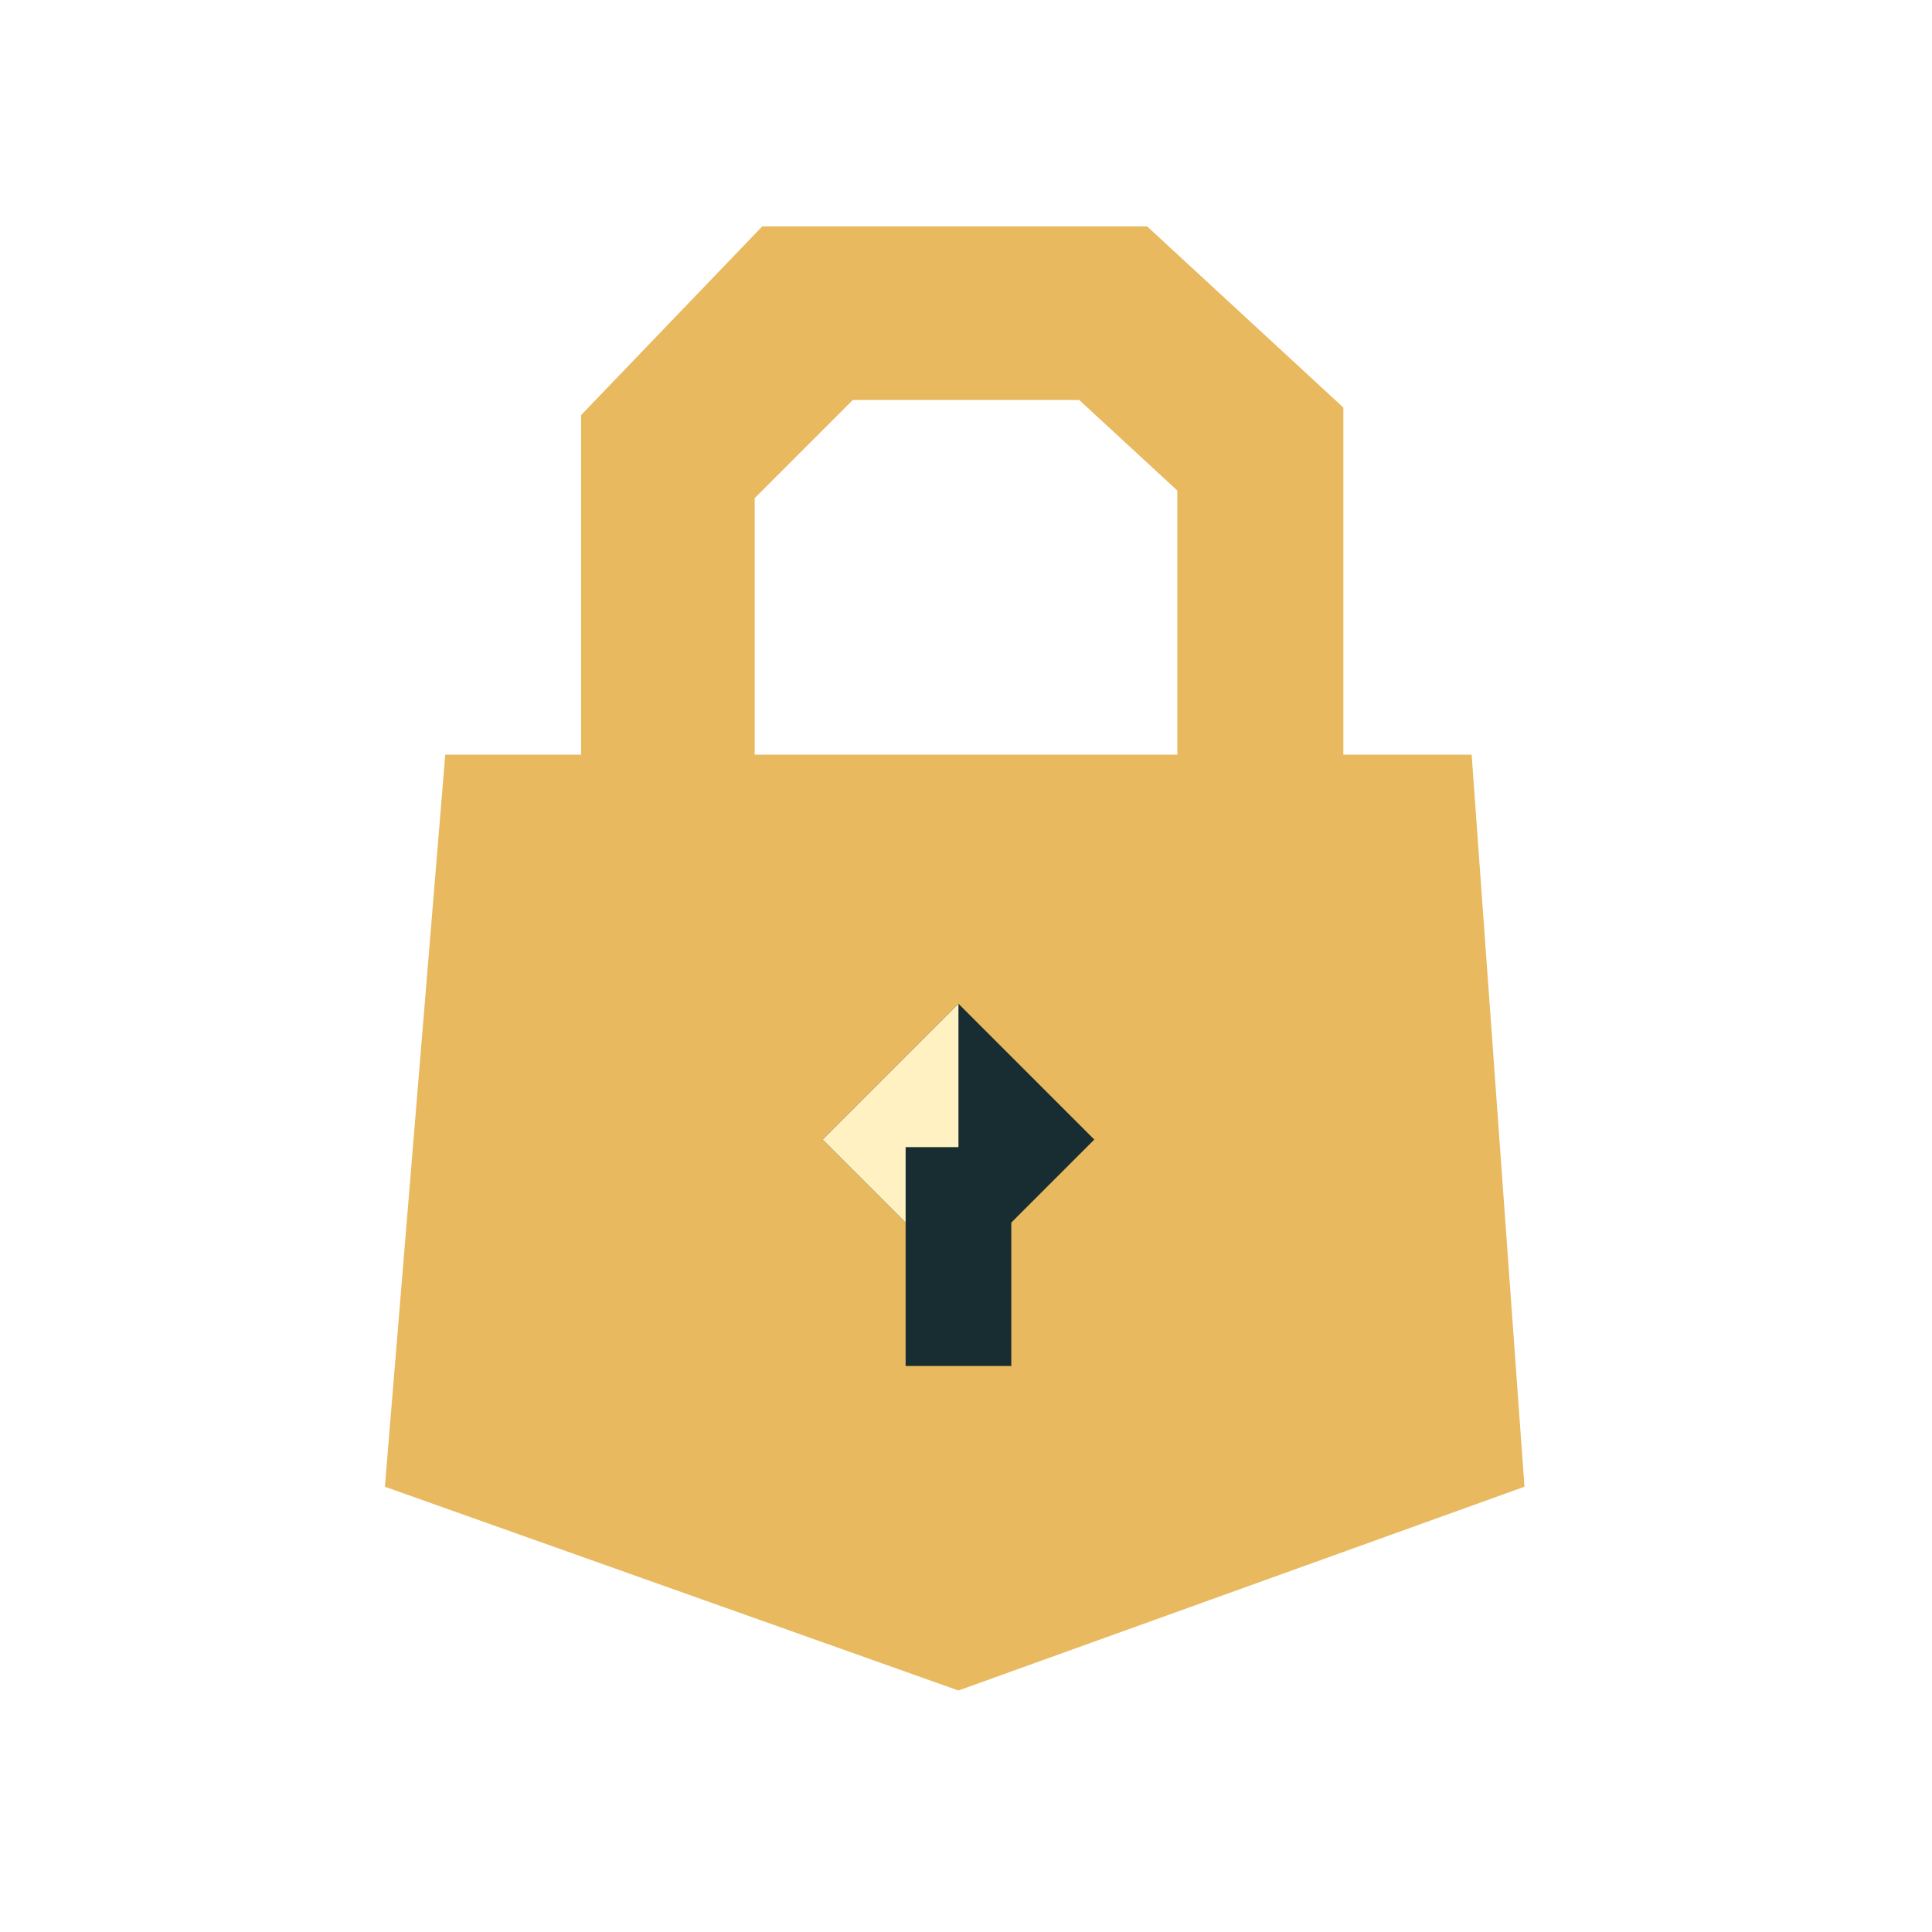
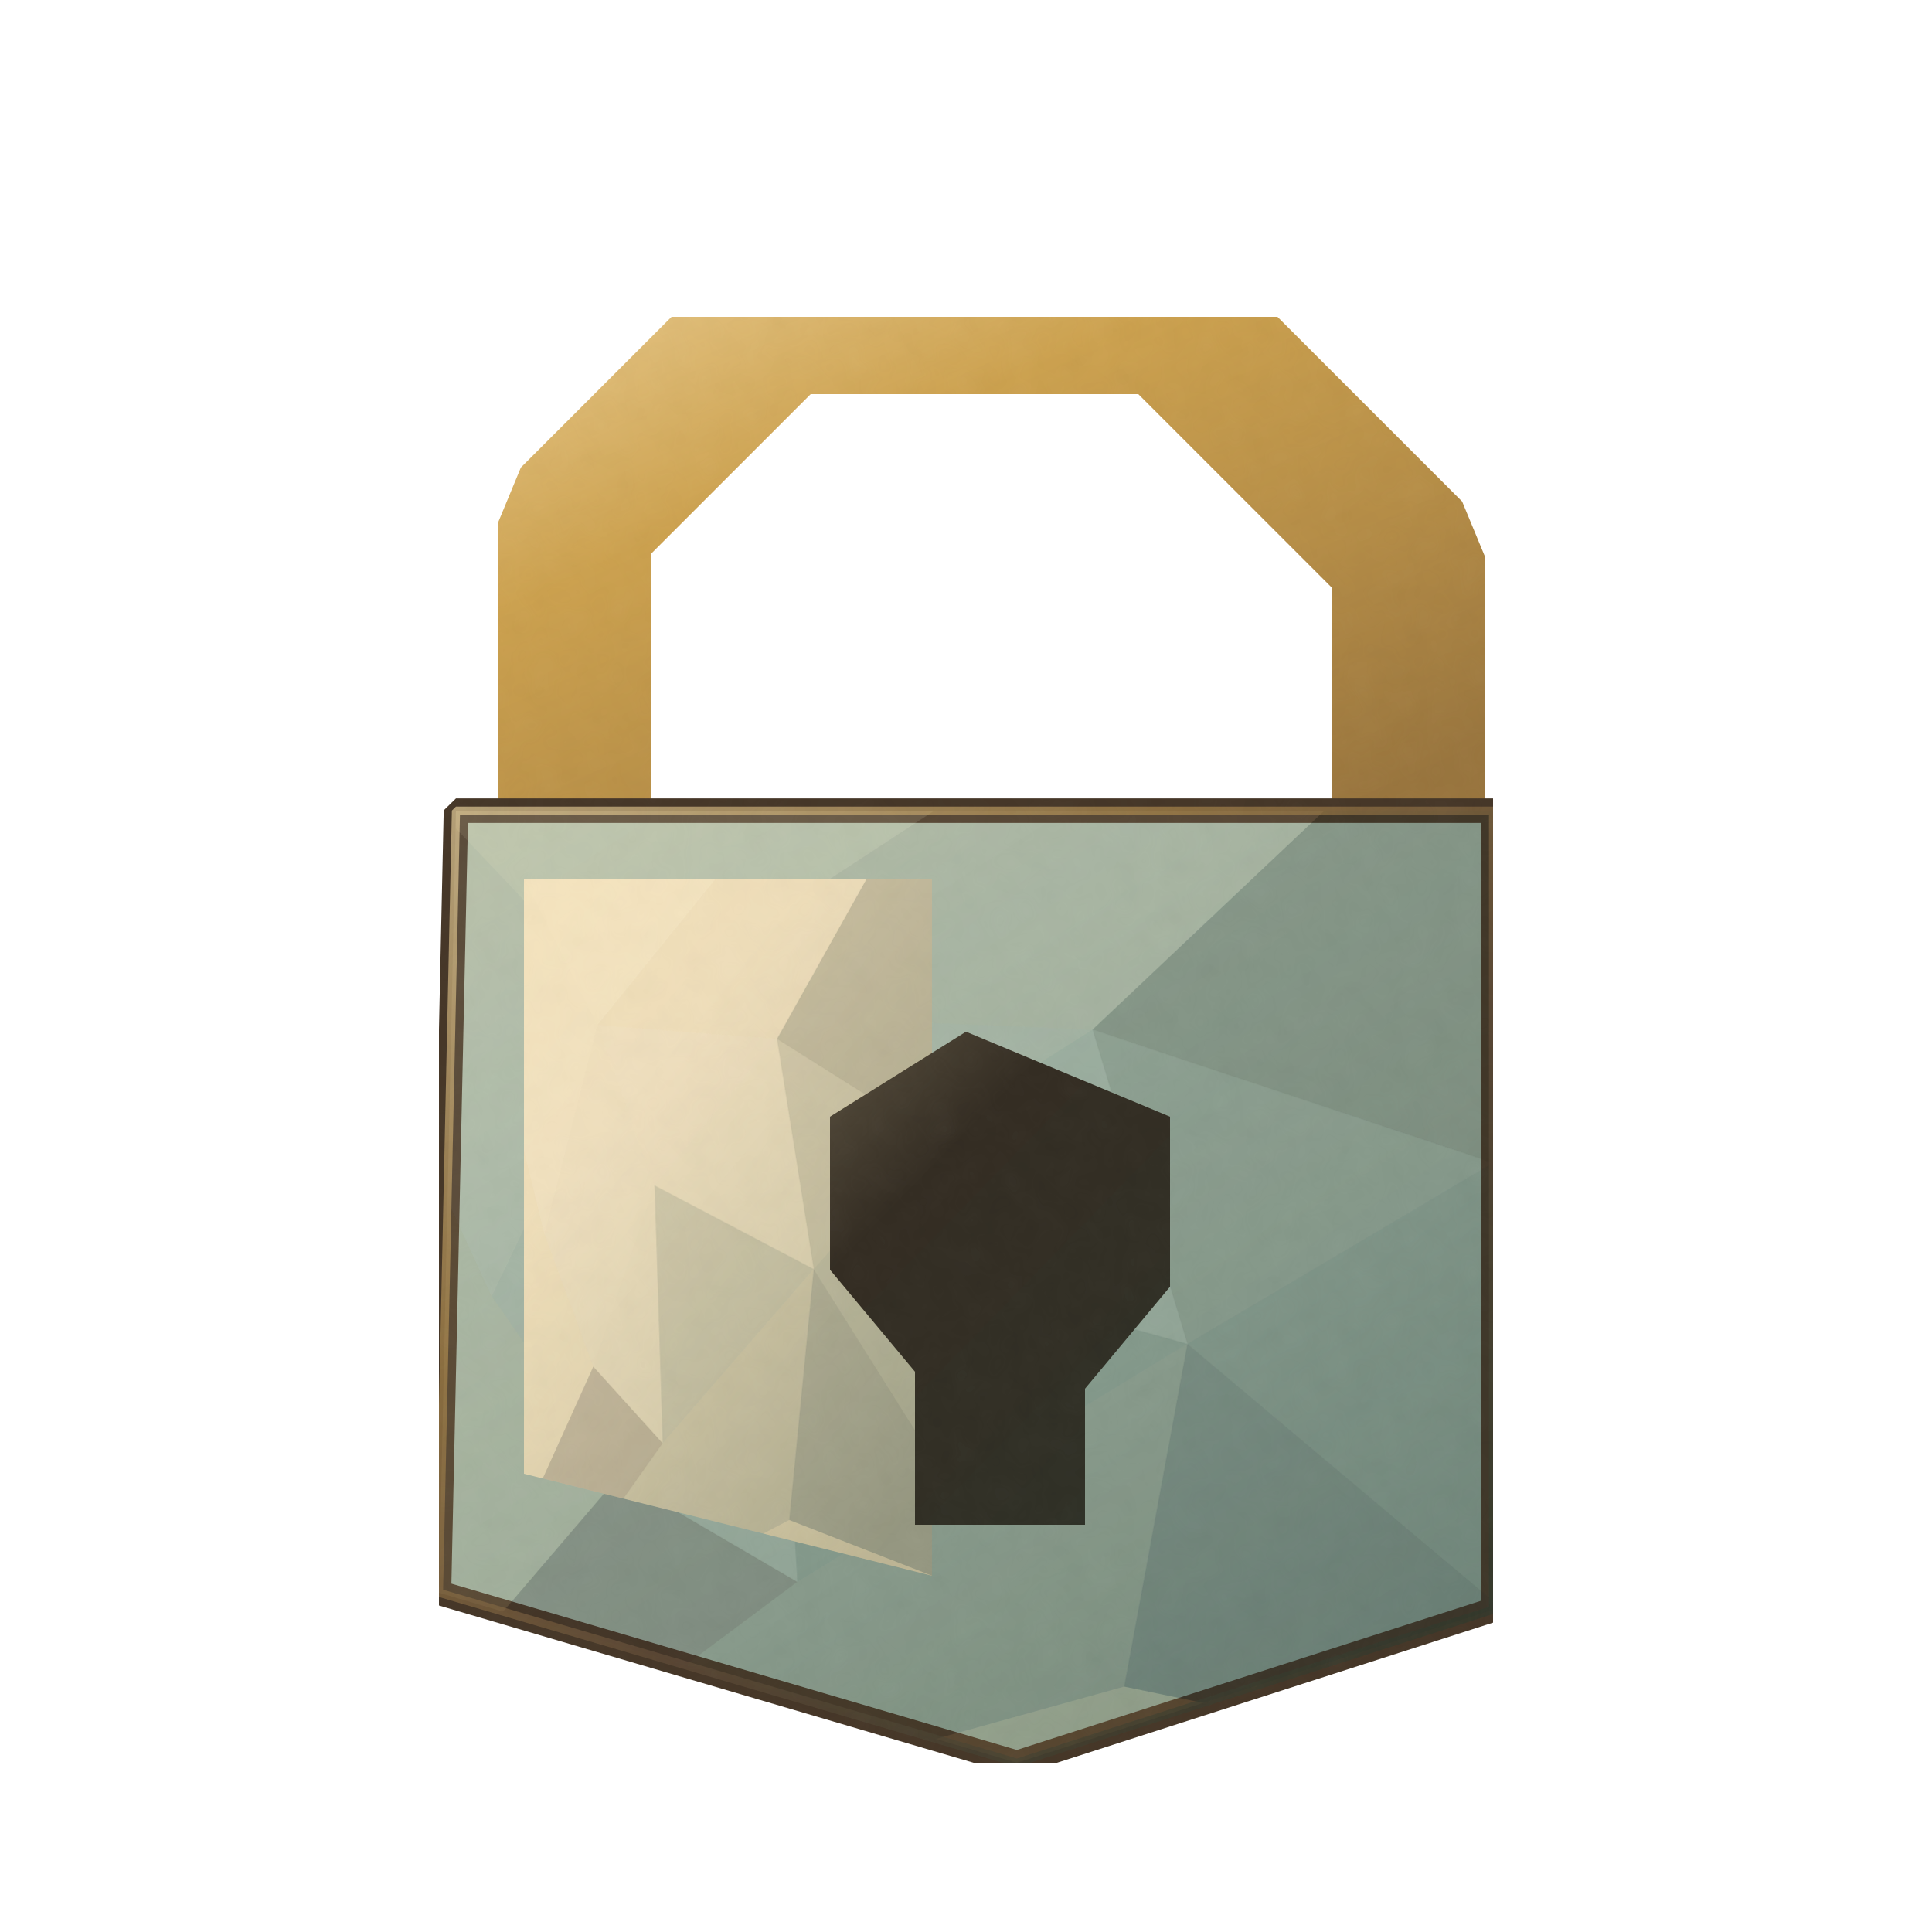
- <svg xmlns="http://www.w3.org/2000/svg" viewBox="0 0 256 256" role="img" aria-labelledby="title">
-   <polygon points="77,108 77,55 101,30 152,30 178,54 178,108 156,108 156,65 143,53 113,53 100,66 100,108" fill="#e8b95e" />
-   <polygon points="59,100 195,100 202,197 127,224 51,197" fill="#e8b95e" />
-   <polygon points="127,133 145,151 127,169 109,151" fill="#182d32" />
-   <polygon points="127,133 127,169 109,151" fill="#fff1c1" />
-   <rect x="120" y="152" width="14" height="29" fill="#182d32" />
+ <svg xmlns="http://www.w3.org/2000/svg" width="256" height="256" viewBox="0 0 100 100" role="img" aria-label="lock" data-art-style="hazel-faceted-v1">
+   <defs>
+     <pattern id="hazel-planes" width="1" height="1" patternContentUnits="objectBoundingBox">
+       <polygon points="0,0 .47,0 .18,.21" fill="#fff0c8" opacity=".20" />
+       <polygon points=".47,0 .84,0 .62,.23 .18,.21" fill="#eed3a4" opacity=".11" />
+       <polygon points="0,0 .18,.21 .05,.51 0,.39" fill="#fff0cb" opacity=".12" />
+       <polygon points=".18,.21 .62,.23 .32,.44" fill="#f5e0be" opacity=".085" />
+       <polygon points=".84,0 1,0 1,.37 .62,.23" fill="#2b3529" opacity=".20" />
+       <polygon points=".62,.23 1,.37 .71,.56" fill="#344338" opacity=".13" />
+       <polygon points=".05,.51 .18,.21 .32,.44 .17,.7" fill="#eedbbc" opacity=".07" />
+       <polygon points=".32,.44 .71,.56 .34,.81" fill="#193e34" opacity=".12" />
+       <polygon points="1,.37 1,.83 .71,.56" fill="#13332e" opacity=".15" />
+       <polygon points="0,.39 .05,.51 .17,.7 0,.92" fill="#f4d99e" opacity=".12" />
+       <polygon points=".17,.7 .34,.81 .11,1 0,1 0,.92" fill="#372d24" opacity=".19" />
+       <polygon points=".34,.81 .71,.56 .65,.92 .39,1 .11,1" fill="#414a32" opacity=".11" />
+       <polygon points=".71,.56 1,.83 1,1 .65,.92" fill="#152d2a" opacity=".21" />
+       <polygon points=".65,.92 1,1 .39,1" fill="#f0c77e" opacity=".10" />
+     </pattern>
+     <linearGradient id="hazel-rim" x1="0" y1="0" x2=".85" y2="1">
+       <stop offset="0" stop-color="#ffe7ad" />
+       <stop offset=".34" stop-color="#b99250" />
+       <stop offset=".62" stop-color="#66503b" />
+       <stop offset="1" stop-color="#29382c" />
+     </linearGradient>
+     <filter id="hazel-pigment" x="0" y="0" width="100%" height="100%" color-interpolation-filters="sRGB">
+       <feTurbulence type="fractalNoise" baseFrequency=".73" numOctaves="2" seed="23" result="grain" />
+       <feColorMatrix in="grain" type="saturate" values="0" />
+       <feComponentTransfer>
+         <feFuncA type="linear" slope=".045" />
+       </feComponentTransfer>
+       <feComposite operator="in" in2="SourceAlpha" result="grain" />
+       <feBlend in="SourceGraphic" in2="grain" mode="soft-light" />
+     </filter>
+     <linearGradient id="hazel-material-0" x1=".12" y1="0" x2=".83" y2="1">
+       <stop offset="0" stop-color="#dfbc77" />
+       <stop offset=".27" stop-color="#cca14f" />
+       <stop offset=".65" stop-color="#b58d47" />
+       <stop offset="1" stop-color="#99753e" />
+     </linearGradient>
+     <linearGradient id="hazel-material-1" x1=".12" y1="0" x2=".83" y2="1">
+       <stop offset="0" stop-color="#afbba6" />
+       <stop offset=".27" stop-color="#a0b2a3" />
+       <stop offset=".65" stop-color="#91a496" />
+       <stop offset="1" stop-color="#7e9285" />
+     </linearGradient>
+     <linearGradient id="hazel-material-2" x1=".12" y1="0" x2=".83" y2="1">
+       <stop offset="0" stop-color="#f1e0bb" />
+       <stop offset=".27" stop-color="#eedebc" />
+       <stop offset=".65" stop-color="#d5cbab" />
+       <stop offset="1" stop-color="#b7b397" />
+     </linearGradient>
+     <linearGradient id="hazel-material-3" x1=".12" y1="0" x2=".83" y2="1">
+       <stop offset="0" stop-color="#544b3b" />
+       <stop offset=".27" stop-color="#342d23" />
+       <stop offset=".65" stop-color="#322f25" />
+       <stop offset="1" stop-color="#2f3127" />
+     </linearGradient>
+   </defs>
+   <g filter="url(#hazel-pigment)">
+     <g stroke-linejoin="bevel">
+       <g transform="translate(6 5) scale(.88)">
+         <path d="M27 44V25L39 13H62L76 27V44" fill="none" stroke="url(#hazel-material-0)" stroke-width="9" stroke-linejoin="bevel" />
+         <path d="M20 42H81V89L53 98L19 88Z" fill="url(#hazel-material-1)" stroke="#463728" stroke-width="1.44" stroke-linejoin="bevel" />
+         <path d="M20 42H81V89L53 98L19 88Z" fill="url(#hazel-planes)" stroke-linejoin="bevel" />
+         <path d="M20 42H81V89L53 98L19 88Z" fill="none" stroke="url(#hazel-rim)" stroke-width=".48" stroke-linejoin="bevel" opacity=".6" />
+         <path d="M24 46H48V87L24 81Z" fill="url(#hazel-material-2)" />
+         <path d="M24 46H48V87L24 81Z" fill="url(#hazel-planes)" />
+         <path d="M50 55L62 60V70L57 76V84H47V75L42 69V60Z" fill="url(#hazel-material-3)" />
+       </g>
+     </g>
+   </g>
</svg>
